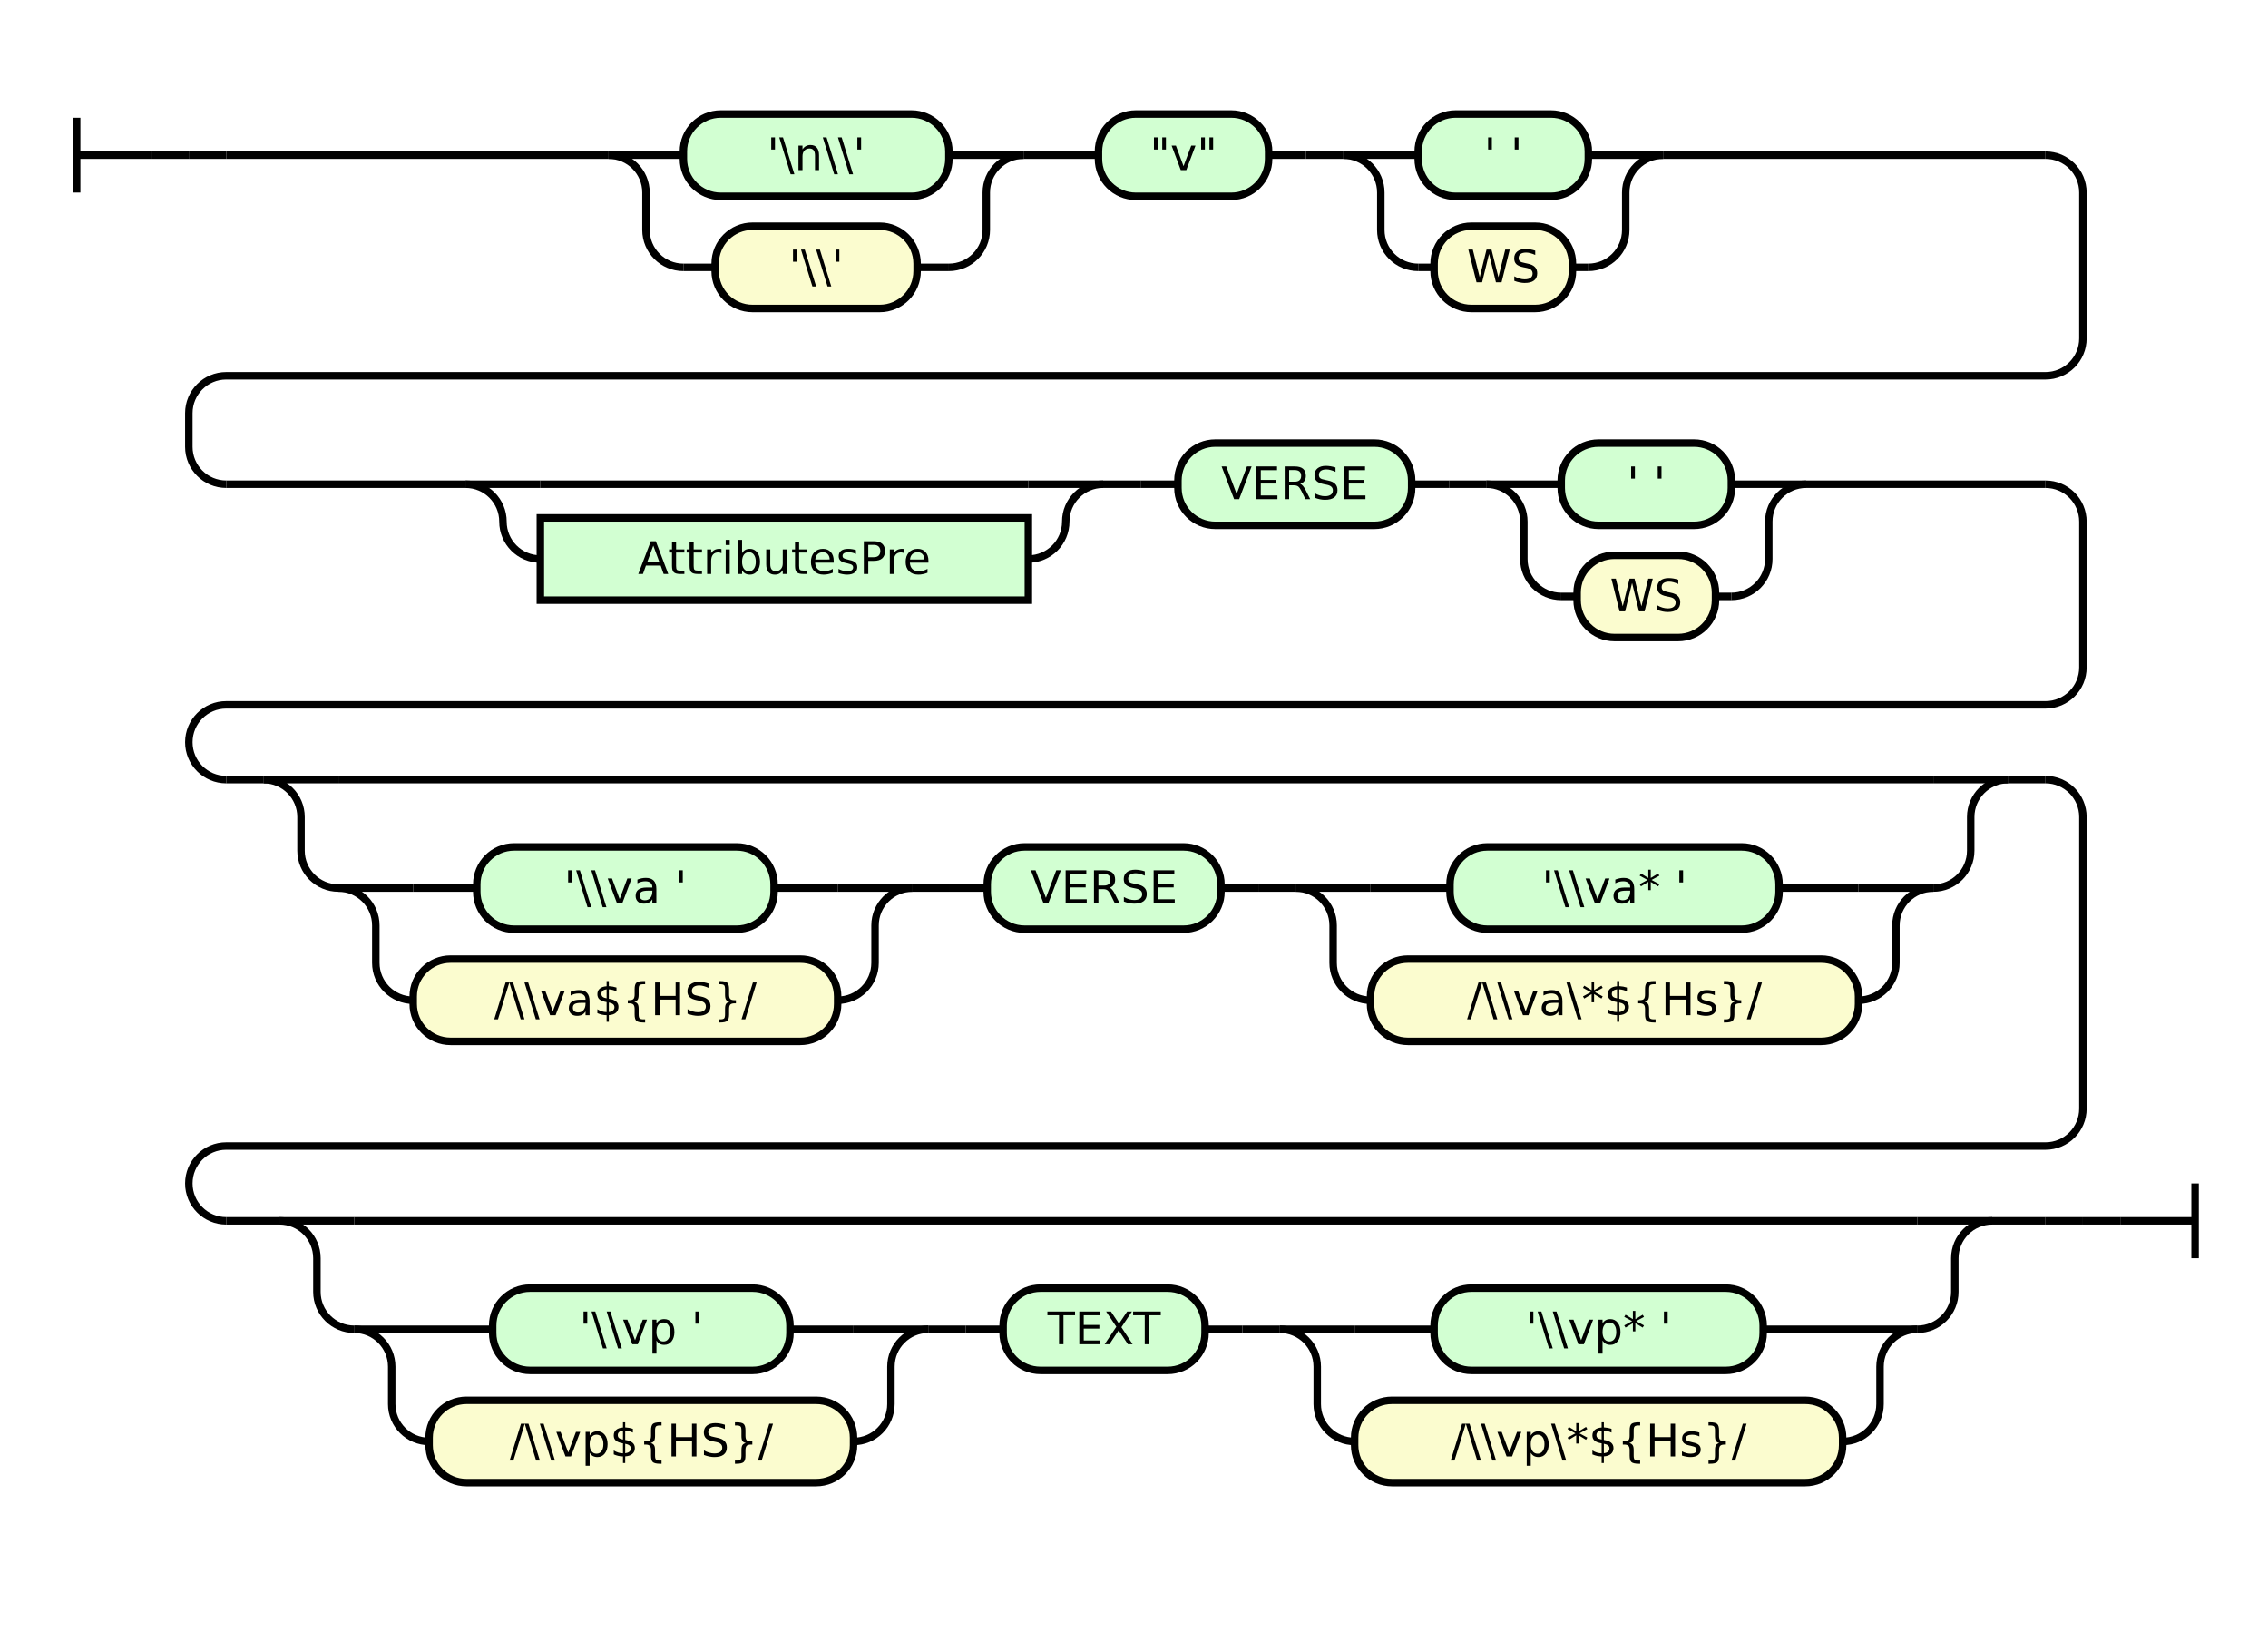
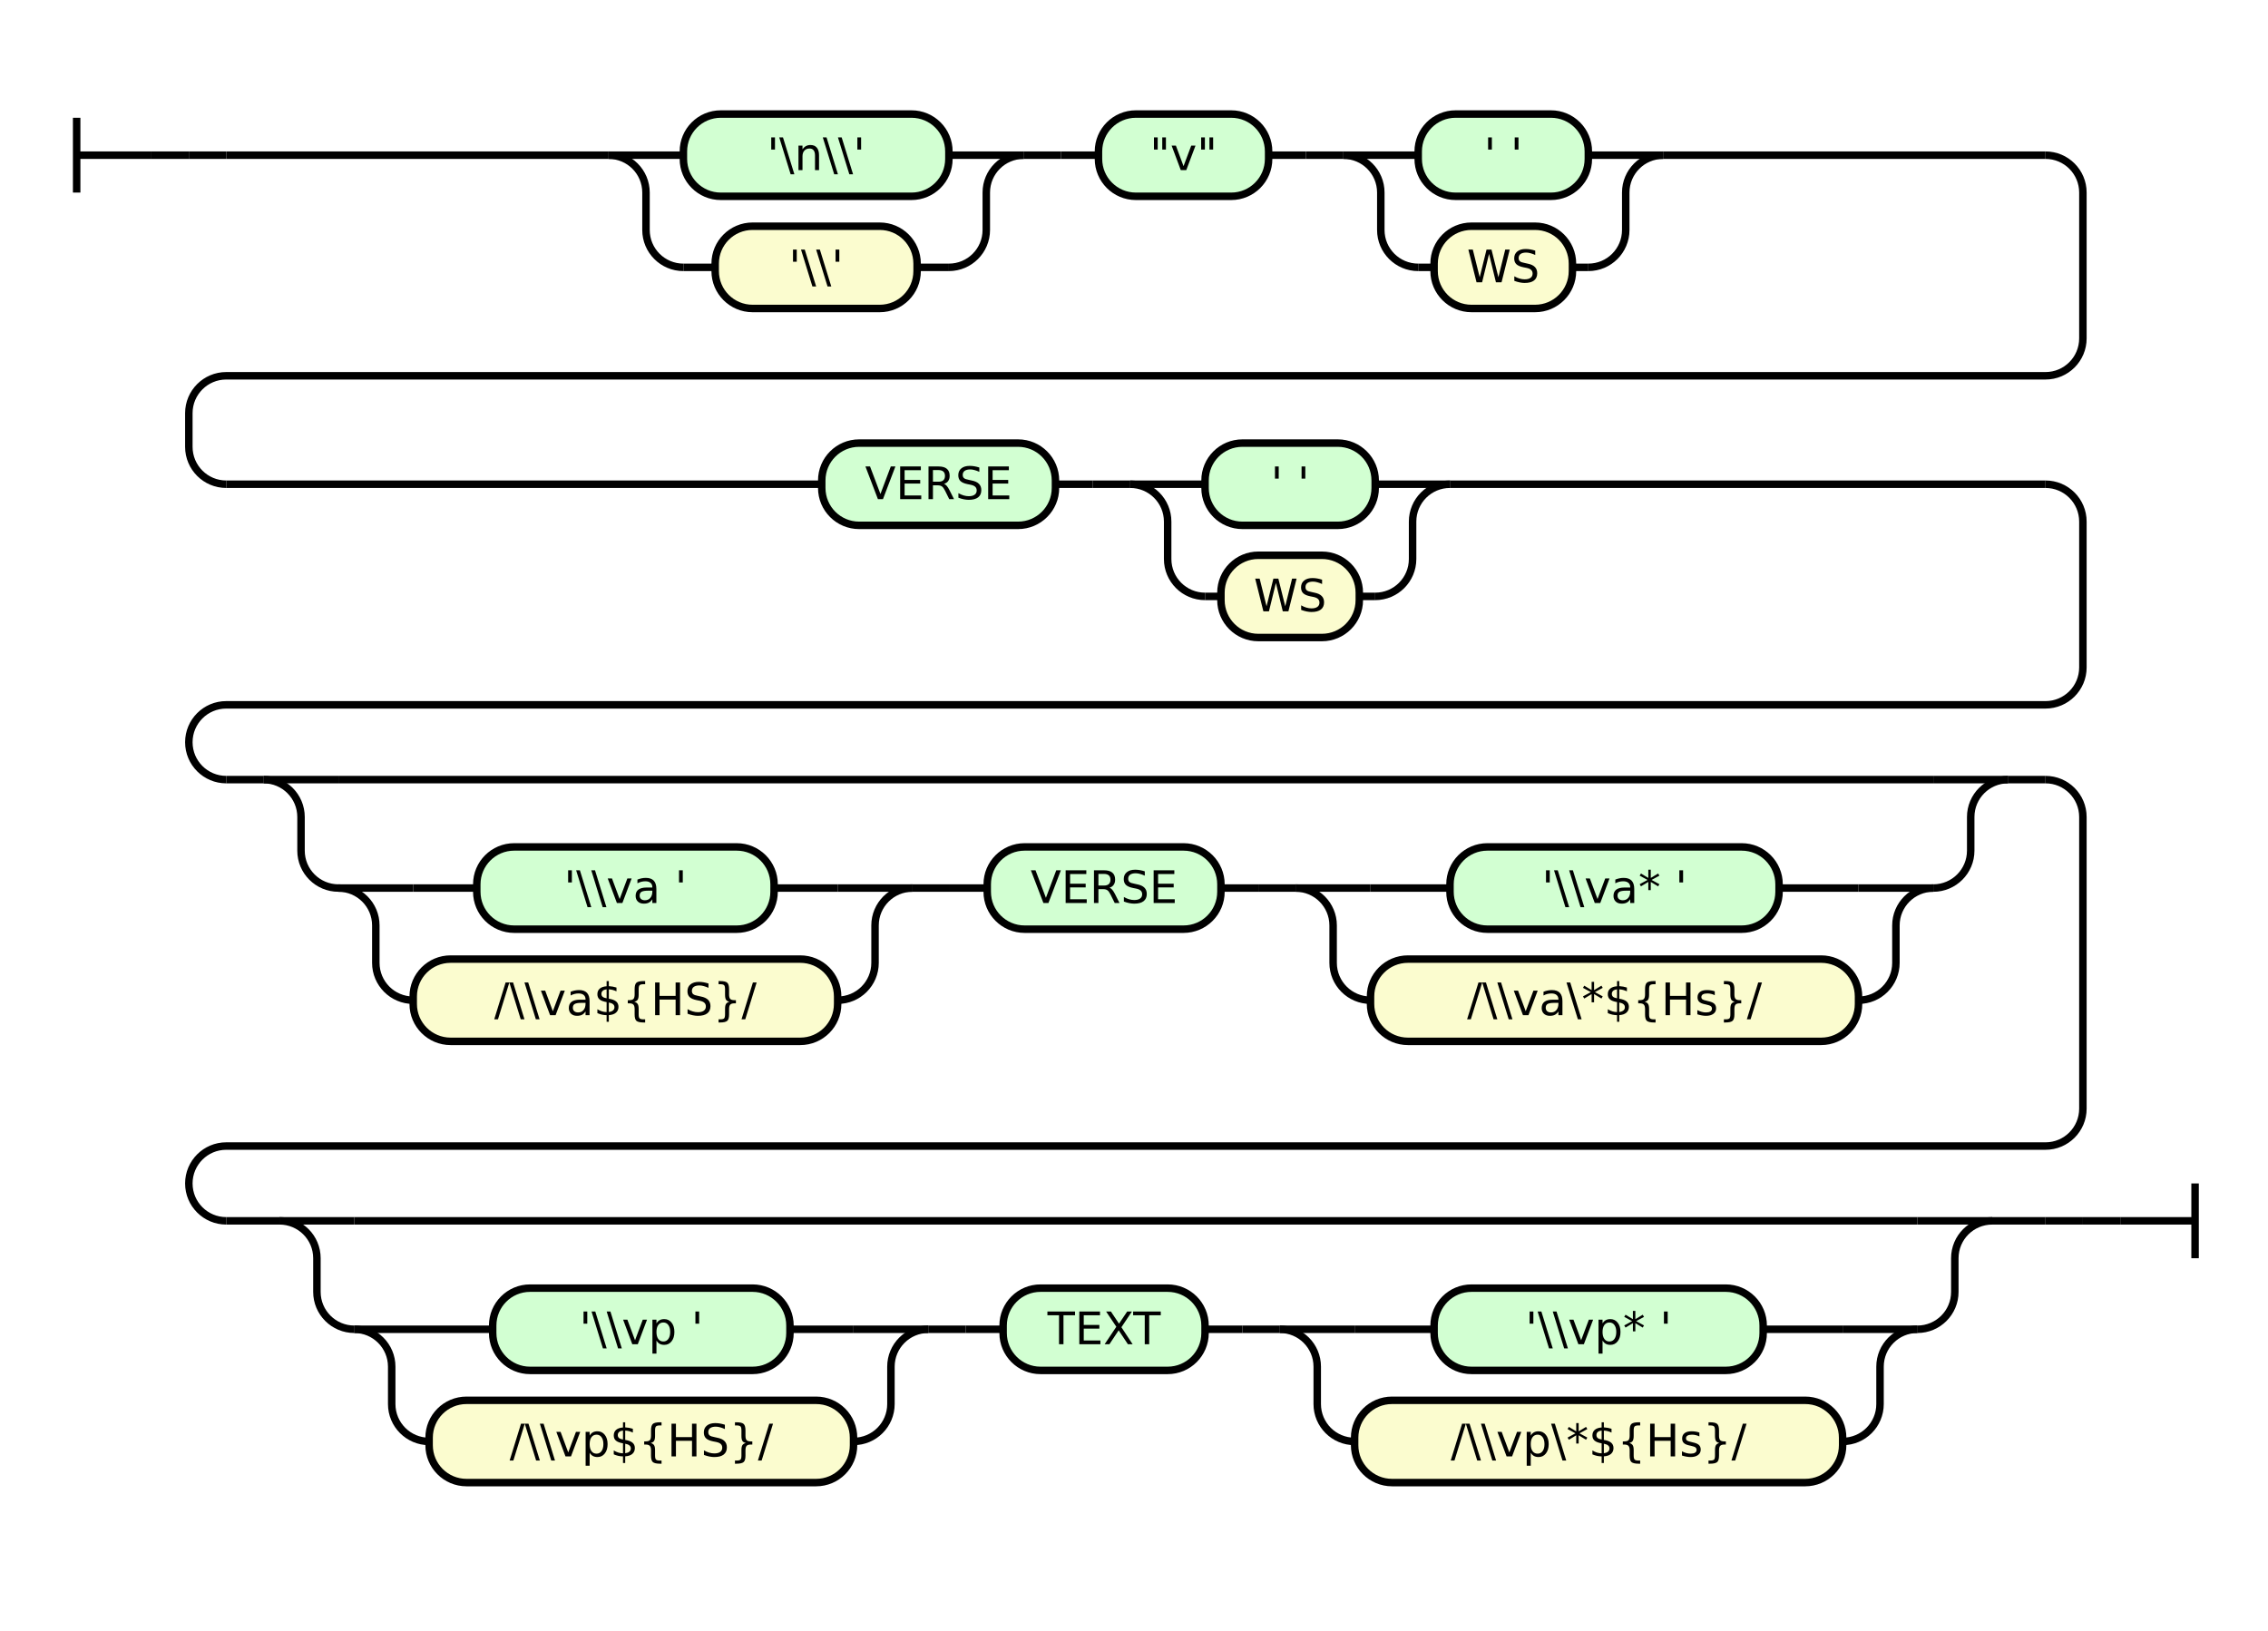
<svg xmlns="http://www.w3.org/2000/svg" class="railroad-diagram" height="436" viewBox="0 0 606.5 436" width="606.5">
  <g transform="translate(.5 .5)">
    <style>/*  */

    svg.railroad-diagram {
        background-color: hsl(30,20%,95%);
    }
    svg.railroad-diagram path {
        stroke-width: 2;
        stroke: black;
        fill: none;
    }
    svg.railroad-diagram text {
        font-size: 12px;
        text-anchor: middle;
        font-family: DejaVu Sans;
    }
    svg.railroad-diagram text.label {
        text-anchor:start;
    }
    svg.railroad-diagram text.comment {
        font-family: DejaVu Sans;
        font-size: 14px;
    }
    svg.railroad-diagram rect{
        stroke-width: 2;
        stroke: black;
        fill: rgb(210, 255, 210);
    }
    svg.railroad-diagram rect.group-box {
        stroke: gray;
        stroke-dasharray: 10 5;
        fill: none;
    }
    .terminal {
        font-family: DejaVu Sans;
    }
    svg.railroad-diagram g.altterminal rect {
        fill: rgb(251, 252, 207)
    }

/*  */
</style>
    <g>
      <path d="M 20 31 v 20 m 0 -10 h 20" />
    </g>
    <path d="M 40 41 h 10" />
    <g>
      <path d="M 50 41 h 0.0" />
      <path d="M 556.5 326 h 0.0" />
      <g>
        <path d="M 50.0 41 h 0.0" />
        <path d="M 50.0 41 h 10" />
        <g>
          <path d="M 60.0 41 h 102.25" />
          <path d="M 444.25 41 h 102.25" />
          <g>
            <path d="M 162.25 41 h 0.0" />
            <path d="M 273.25 41 h 0.0" />
            <path d="M 162.25 41 h 20" />
            <g class="terminal ">
              <path d="M 182.25 41 h 0.0" />
              <path d="M 253.25 41 h 0.0" />
              <rect height="22" rx="10" ry="10" width="71.0" x="182.25" y="30" />
              <text x="217.75" y="45">'\n\\'</text>
            </g>
            <path d="M 253.25 41 h 20" />
            <path d="M 162.25 41 a 10 10 0 0 1 10 10 v 10 a 10 10 0 0 0 10 10" />
            <g class="terminal altterminal">
              <path d="M 182.25 71 h 8.5" />
              <path d="M 244.75 71 h 8.5" />
              <rect height="22" rx="10" ry="10" width="54.0" x="190.75" y="60" />
              <text x="217.75" y="75">'\\'</text>
            </g>
            <path d="M 253.25 71 a 10 10 0 0 0 10 -10 v -10 a 10 10 0 0 1 10 -10" />
          </g>
          <path d="M 273.25 41 h 10" />
          <path d="M 283.25 41 h 10" />
          <g class="terminal ">
            <path d="M 293.25 41 h 0.0" />
            <path d="M 338.75 41 h 0.0" />
            <rect height="22" rx="10" ry="10" width="45.5" x="293.25" y="30" />
            <text x="316.0" y="45">"v"</text>
          </g>
          <path d="M 338.75 41 h 10" />
          <path d="M 348.75 41 h 10" />
          <g>
            <path d="M 358.75 41 h 0.0" />
            <path d="M 444.25 41 h 0.0" />
            <path d="M 358.75 41 h 20" />
            <g class="terminal ">
              <path d="M 378.75 41 h 0.0" />
              <path d="M 424.25 41 h 0.0" />
              <rect height="22" rx="10" ry="10" width="45.5" x="378.75" y="30" />
              <text x="401.5" y="45">' '</text>
            </g>
            <path d="M 424.25 41 h 20" />
            <path d="M 358.75 41 a 10 10 0 0 1 10 10 v 10 a 10 10 0 0 0 10 10" />
            <g class="terminal altterminal">
              <path d="M 378.75 71 h 4.25" />
              <path d="M 420.0 71 h 4.25" />
              <rect height="22" rx="10" ry="10" width="37.0" x="383.0" y="60" />
              <text x="401.5" y="75">WS</text>
            </g>
            <path d="M 424.25 71 a 10 10 0 0 0 10 -10 v -10 a 10 10 0 0 1 10 -10" />
          </g>
        </g>
        <path d="M 546.5 41 a 10 10 0 0 1 10 10 v 39 a 10 10 0 0 1 -10 10 h -486.5 a 10 10 0 0 0 -10 10 v 9 a 10 10 0 0 0 10 10" />
        <g>
-           <path d="M 60.0 129 h 64.0" />
-           <path d="M 482.5 129 h 64.0" />
-           <g>
-             <path d="M 124.0 129 h 0.0" />
-             <path d="M 294.5 129 h 0.0" />
-             <path d="M 124.0 129 h 20" />
-             <g>
-               <path d="M 144.0 129 h 130.5" />
-             </g>
-             <path d="M 274.5 129 h 20" />
-             <path d="M 124.0 129 a 10 10 0 0 1 10 10 v 0 a 10 10 0 0 0 10 10" />
-             <g class="non-terminal ">
-               <path d="M 144.0 149 h 0.0" />
-               <path d="M 274.5 149 h 0.0" />
-               <rect height="22" width="130.5" x="144.0" y="138" />
-               <text x="209.25" y="153">AttributesPre</text>
-             </g>
-             <path d="M 274.5 149 a 10 10 0 0 0 10 -10 v 0 a 10 10 0 0 1 10 -10" />
-           </g>
-           <path d="M 294.5 129 h 10" />
-           <path d="M 304.5 129 h 10" />
+           <path d="M 60.0 129 h 159.25" />
+           <path d="M 387.25 129 h 159.25" />
          <g class="terminal ">
-             <path d="M 314.5 129 h 0.0" />
-             <path d="M 377.0 129 h 0.0" />
-             <rect height="22" rx="10" ry="10" width="62.5" x="314.5" y="118" />
-             <text x="345.75" y="133">VERSE</text>
-           </g>
-           <path d="M 377.0 129 h 10" />
-           <path d="M 387.0 129 h 10" />
-           <g>
-             <path d="M 397.0 129 h 0.0" />
-             <path d="M 482.5 129 h 0.0" />
-             <path d="M 397.0 129 h 20" />
-             <g class="terminal ">
-               <path d="M 417.0 129 h 0.0" />
-               <path d="M 462.5 129 h 0.0" />
-               <rect height="22" rx="10" ry="10" width="45.5" x="417.0" y="118" />
-               <text x="439.75" y="133">' '</text>
-             </g>
-             <path d="M 462.5 129 h 20" />
-             <path d="M 397.0 129 a 10 10 0 0 1 10 10 v 10 a 10 10 0 0 0 10 10" />
+             <path d="M 219.25 129 h 0.0" />
+             <path d="M 281.75 129 h 0.0" />
+             <rect height="22" rx="10" ry="10" width="62.5" x="219.25" y="118" />
+             <text x="250.5" y="133">VERSE</text>
+           </g>
+           <path d="M 281.75 129 h 10" />
+           <path d="M 291.75 129 h 10" />
+           <g>
+             <path d="M 301.75 129 h 0.0" />
+             <path d="M 387.25 129 h 0.0" />
+             <path d="M 301.75 129 h 20" />
+             <g class="terminal ">
+               <path d="M 321.75 129 h 0.0" />
+               <path d="M 367.25 129 h 0.0" />
+               <rect height="22" rx="10" ry="10" width="45.5" x="321.75" y="118" />
+               <text x="344.5" y="133">' '</text>
+             </g>
+             <path d="M 367.25 129 h 20" />
+             <path d="M 301.75 129 a 10 10 0 0 1 10 10 v 10 a 10 10 0 0 0 10 10" />
            <g class="terminal altterminal">
-               <path d="M 417.0 159 h 4.25" />
-               <path d="M 458.25 159 h 4.25" />
-               <rect height="22" rx="10" ry="10" width="37.0" x="421.25" y="148" />
-               <text x="439.75" y="163">WS</text>
-             </g>
-             <path d="M 462.5 159 a 10 10 0 0 0 10 -10 v -10 a 10 10 0 0 1 10 -10" />
+               <path d="M 321.75 159 h 4.25" />
+               <path d="M 363.0 159 h 4.25" />
+               <rect height="22" rx="10" ry="10" width="37.0" x="326.0" y="148" />
+               <text x="344.5" y="163">WS</text>
+             </g>
+             <path d="M 367.25 159 a 10 10 0 0 0 10 -10 v -10 a 10 10 0 0 1 10 -10" />
          </g>
        </g>
        <path d="M 546.5 129 a 10 10 0 0 1 10 10 v 39 a 10 10 0 0 1 -10 10 h -486.5 a 10 10 0 0 0 -10 10 v 0 a 10 10 0 0 0 10 10" />
        <g>
          <path d="M 60.0 208 h 10.0" />
          <path d="M 536.5 208 h 10.0" />
          <path d="M 70.0 208 h 20" />
          <g>
            <path d="M 90.0 208 h 426.5" />
          </g>
          <path d="M 516.5 208 h 20" />
          <path d="M 70.0 208 a 10 10 0 0 1 10 10 v 9 a 10 10 0 0 0 10 10" />
          <g>
            <path d="M 90.0 237 h 0.0" />
            <path d="M 516.5 237 h 0.0" />
            <g>
              <path d="M 90.0 237 h 0.0" />
              <path d="M 243.5 237 h 0.0" />
              <path d="M 90.0 237 h 20" />
              <g class="terminal ">
                <path d="M 110.0 237 h 17.0" />
                <path d="M 206.5 237 h 17.0" />
                <rect height="22" rx="10" ry="10" width="79.5" x="127.0" y="226" />
                <text x="166.75" y="241">'\\va '</text>
              </g>
              <path d="M 223.5 237 h 20" />
              <path d="M 90.0 237 a 10 10 0 0 1 10 10 v 10 a 10 10 0 0 0 10 10" />
              <g class="terminal altterminal">
                <path d="M 110.0 267 h 0.0" />
                <path d="M 223.5 267 h 0.0" />
                <rect height="22" rx="10" ry="10" width="113.5" x="110.0" y="256" />
                <text x="166.75" y="271">/\\va${HS}/</text>
              </g>
              <path d="M 223.5 267 a 10 10 0 0 0 10 -10 v -10 a 10 10 0 0 1 10 -10" />
            </g>
            <path d="M 243.5 237 h 10" />
            <path d="M 253.5 237 h 10" />
            <g class="terminal ">
              <path d="M 263.5 237 h 0.0" />
              <path d="M 326.0 237 h 0.0" />
              <rect height="22" rx="10" ry="10" width="62.5" x="263.5" y="226" />
              <text x="294.75" y="241">VERSE</text>
            </g>
            <path d="M 326.0 237 h 10" />
            <path d="M 336.0 237 h 10" />
            <g>
              <path d="M 346.0 237 h 0.0" />
              <path d="M 516.5 237 h 0.0" />
              <path d="M 346.0 237 h 20" />
              <g class="terminal ">
                <path d="M 366.0 237 h 21.25" />
                <path d="M 475.25 237 h 21.25" />
                <rect height="22" rx="10" ry="10" width="88.0" x="387.25" y="226" />
                <text x="431.25" y="241">'\\va* '</text>
              </g>
              <path d="M 496.5 237 h 20" />
              <path d="M 346.0 237 a 10 10 0 0 1 10 10 v 10 a 10 10 0 0 0 10 10" />
              <g class="terminal altterminal">
                <path d="M 366.0 267 h 0.0" />
                <path d="M 496.5 267 h 0.0" />
                <rect height="22" rx="10" ry="10" width="130.5" x="366.0" y="256" />
                <text x="431.25" y="271">/\\va\*${Hs}/</text>
              </g>
              <path d="M 496.5 267 a 10 10 0 0 0 10 -10 v -10 a 10 10 0 0 1 10 -10" />
            </g>
          </g>
          <path d="M 516.5 237 a 10 10 0 0 0 10 -10 v -9 a 10 10 0 0 1 10 -10" />
        </g>
        <path d="M 546.5 208 a 10 10 0 0 1 10 10 v 78 a 10 10 0 0 1 -10 10 h -486.5 a 10 10 0 0 0 -10 10 v 0 a 10 10 0 0 0 10 10" />
        <g>
          <path d="M 60.0 326 h 14.25" />
          <path d="M 532.25 326 h 14.25" />
          <path d="M 74.25 326 h 20" />
          <g>
            <path d="M 94.25 326 h 418.0" />
          </g>
          <path d="M 512.25 326 h 20" />
          <path d="M 74.25 326 a 10 10 0 0 1 10 10 v 9 a 10 10 0 0 0 10 10" />
          <g>
            <path d="M 94.25 355 h 0.0" />
            <path d="M 512.25 355 h 0.0" />
            <g>
              <path d="M 94.25 355 h 0.0" />
              <path d="M 247.75 355 h 0.0" />
              <path d="M 94.25 355 h 20" />
              <g class="terminal ">
                <path d="M 114.25 355 h 17.0" />
                <path d="M 210.75 355 h 17.0" />
                <rect height="22" rx="10" ry="10" width="79.5" x="131.25" y="344" />
                <text x="171.0" y="359">'\\vp '</text>
              </g>
              <path d="M 227.75 355 h 20" />
              <path d="M 94.25 355 a 10 10 0 0 1 10 10 v 10 a 10 10 0 0 0 10 10" />
              <g class="terminal altterminal">
                <path d="M 114.25 385 h 0.0" />
                <path d="M 227.75 385 h 0.0" />
                <rect height="22" rx="10" ry="10" width="113.5" x="114.25" y="374" />
                <text x="171.0" y="389">/\\vp${HS}/</text>
              </g>
              <path d="M 227.75 385 a 10 10 0 0 0 10 -10 v -10 a 10 10 0 0 1 10 -10" />
            </g>
            <path d="M 247.75 355 h 10" />
            <path d="M 257.75 355 h 10" />
            <g class="terminal ">
              <path d="M 267.75 355 h 0.0" />
              <path d="M 321.75 355 h 0.0" />
              <rect height="22" rx="10" ry="10" width="54.0" x="267.75" y="344" />
              <text x="294.75" y="359">TEXT</text>
            </g>
            <path d="M 321.75 355 h 10" />
            <path d="M 331.75 355 h 10" />
            <g>
              <path d="M 341.75 355 h 0.0" />
              <path d="M 512.25 355 h 0.0" />
              <path d="M 341.75 355 h 20" />
              <g class="terminal ">
                <path d="M 361.75 355 h 21.25" />
                <path d="M 471.0 355 h 21.25" />
                <rect height="22" rx="10" ry="10" width="88.0" x="383.0" y="344" />
                <text x="427.0" y="359">'\\vp* '</text>
              </g>
              <path d="M 492.25 355 h 20" />
              <path d="M 341.75 355 a 10 10 0 0 1 10 10 v 10 a 10 10 0 0 0 10 10" />
              <g class="terminal altterminal">
                <path d="M 361.75 385 h 0.0" />
                <path d="M 492.25 385 h 0.0" />
                <rect height="22" rx="10" ry="10" width="130.5" x="361.75" y="374" />
                <text x="427.0" y="389">/\\vp\*${Hs}/</text>
              </g>
              <path d="M 492.25 385 a 10 10 0 0 0 10 -10 v -10 a 10 10 0 0 1 10 -10" />
            </g>
          </g>
          <path d="M 512.25 355 a 10 10 0 0 0 10 -10 v -9 a 10 10 0 0 1 10 -10" />
        </g>
        <path d="M 546.5 326 h 10" />
        <path d="M 556.5 326 h 0.0" />
      </g>
    </g>
    <path d="M 556.5 326 h 10" />
    <path d="M 566.5 326 h 20 m 0 -10 v 20" />
  </g>
</svg>
